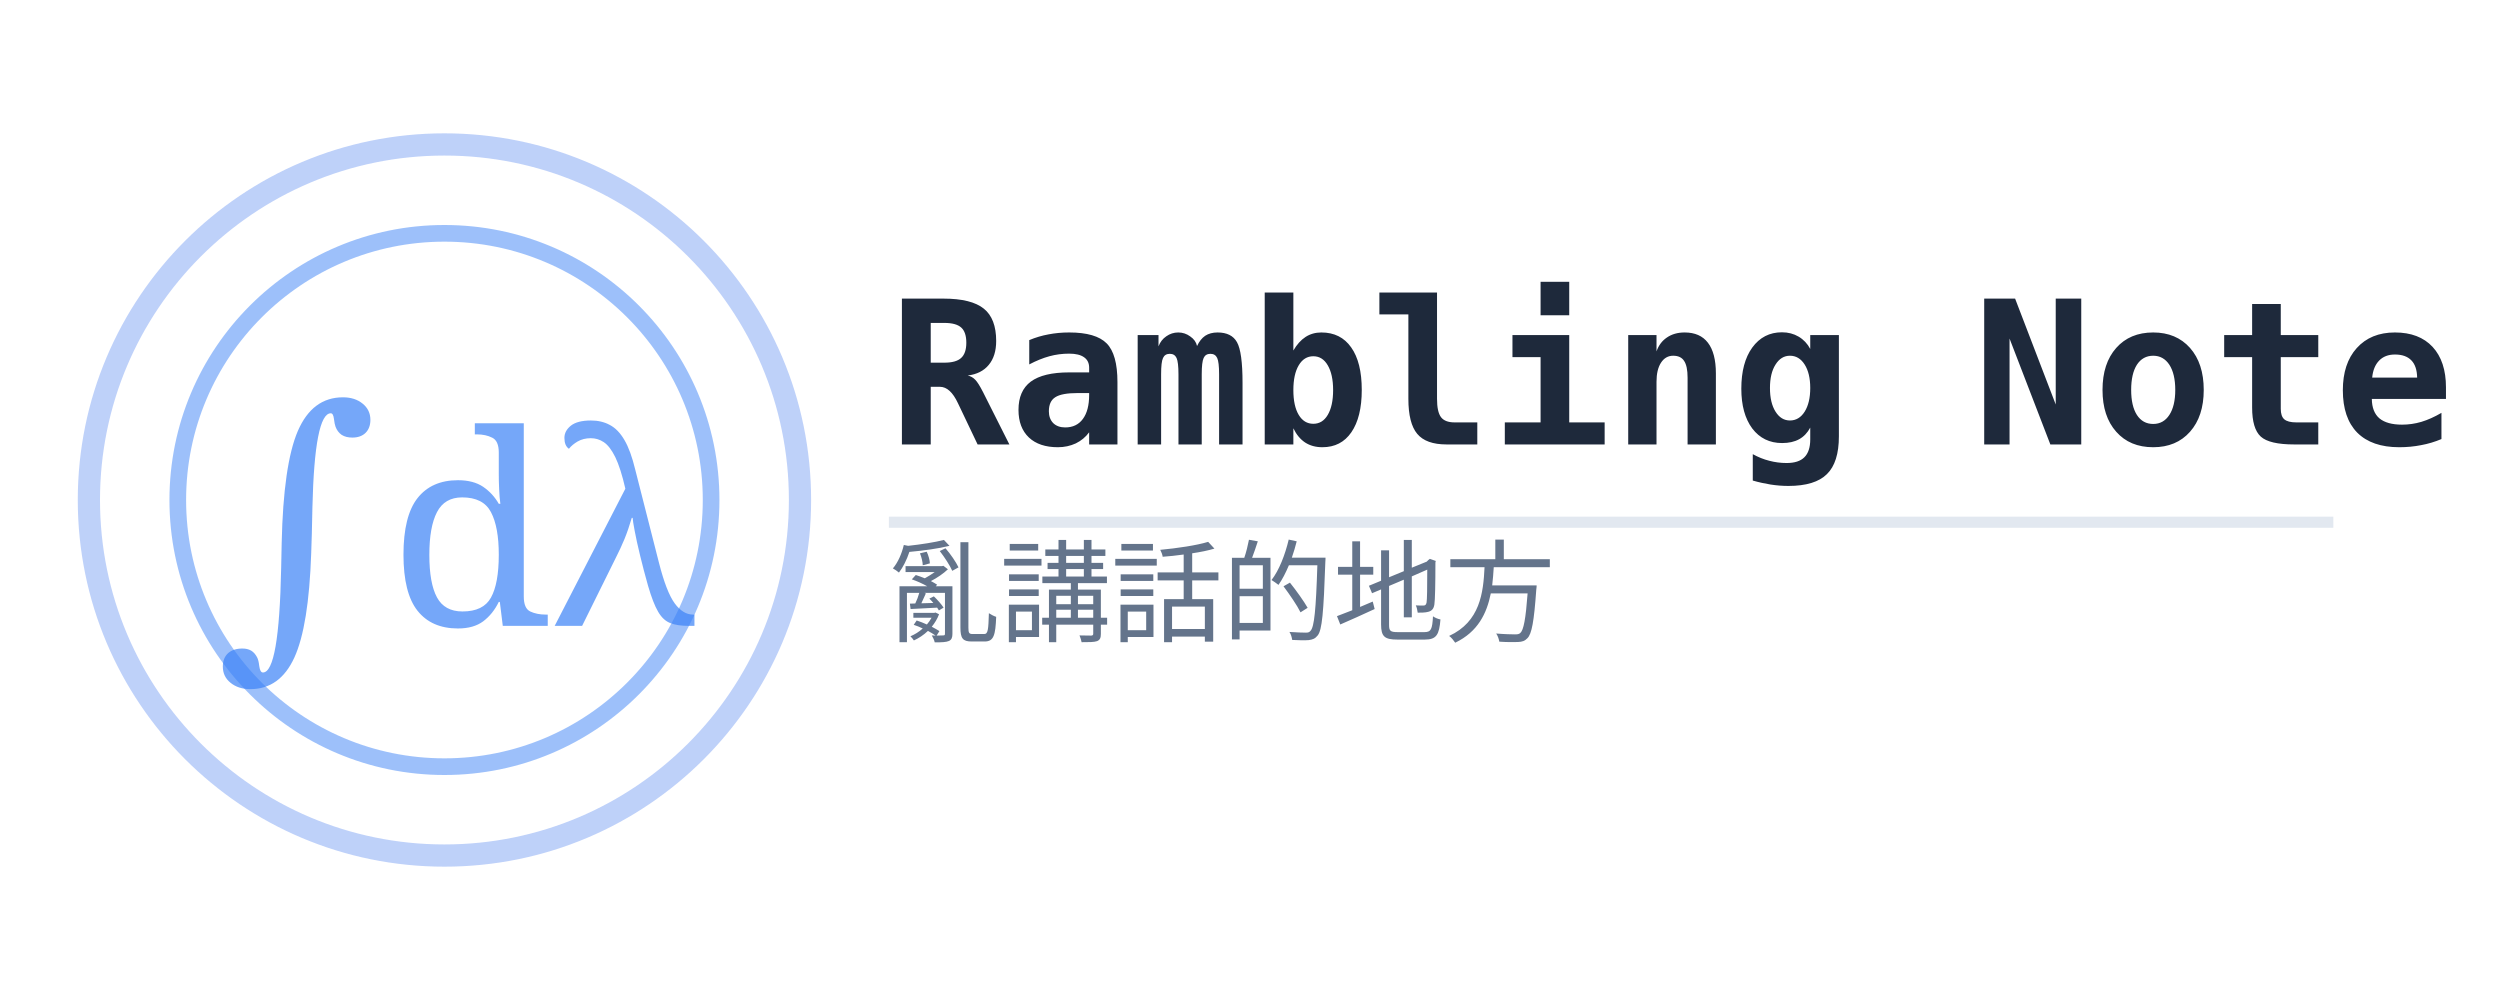
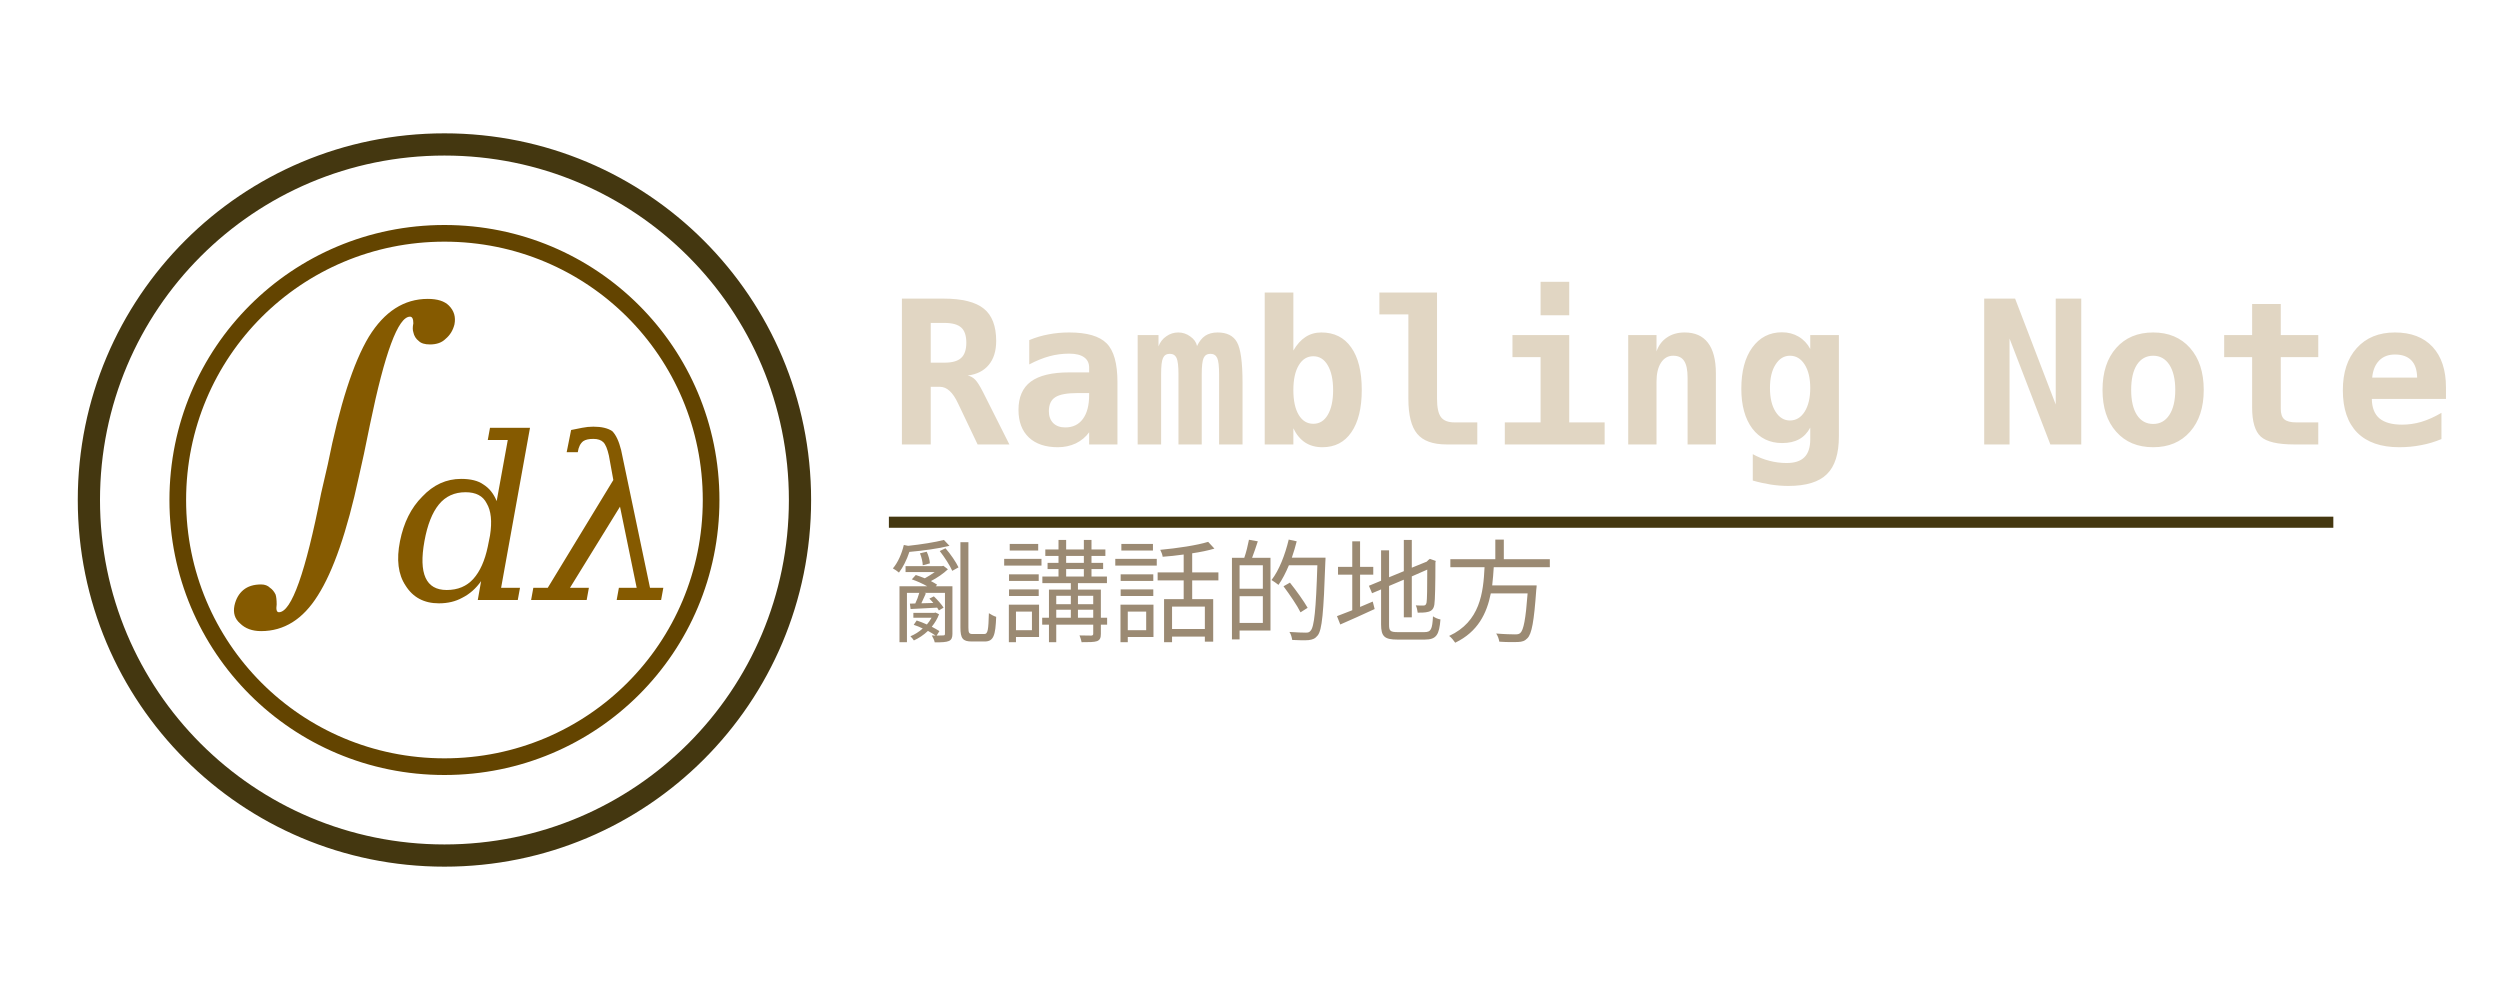
<svg xmlns="http://www.w3.org/2000/svg" width="200" height="80" viewBox="0 0 225 80" fill="none">
-   <circle cx="40" cy="40" r="32" stroke="#2563eb" stroke-width="2" fill="none" opacity="0.3" />
-   <circle cx="40" cy="40" r="24" stroke="#3b82f6" stroke-width="1.5" fill="none" opacity="0.5" />
-   <text x="34" y="44" font-family="serif" font-size="28" fill="#3b82f6" text-anchor="end" dominant-baseline="middle" opacity="0.7">∫</text>
-   <text x="35" y="43" font-family="serif" font-size="24" fill="#3b82f6" text-anchor="start" dominant-baseline="middle" opacity="0.7">dλ</text>
-   <text x="80" y="35" font-family="monospace" font-size="18" font-weight="bold" fill="#1e293b">Rambling Note</text>
-   <text x="80" y="52" font-family="monospace" font-size="10" fill="#64748b">亂講話的地方</text>
-   <line x1="80" y1="42" x2="210" y2="42" stroke="#e2e8f0" stroke-width="1" />
+   <style>.a{fill:none;stroke:#443710;stroke-width:2}.b{fill:none;stroke:#634400;stroke-width:1.5}.c{fill:#855a00}</style>
+   <path fill-rule="evenodd" class="a" d="m40 72c-17.7 0-32-14.3-32-32 0-17.7 14.3-32 32-32 17.7 0 32 14.3 32 32 0 17.7-14.3 32-32 32z" />
+   <path fill-rule="evenodd" class="b" d="m40 64c-13.3 0-24-10.7-24-24 0-13.3 10.7-24 24-24 13.3 0 24 10.7 24 24 0 13.3-10.7 24-24 24z" />
+   <path class="c" d="m25.1 50.1q1.7 0 3.8-10.7 0.4-1.7 0.6-2.6 1.6-8 3.7-11.5 2.1-3.4 5.3-3.4 1.3 0 1.9 0.6 0.7 0.7 0.5 1.7-0.2 0.8-0.8 1.3-0.5 0.5-1.4 0.5-0.7 0-1-0.3-0.4-0.3-0.5-0.8-0.1-0.3 0-0.8 0-0.6-0.3-0.6-1.6 0-3.6 9.7-0.6 3-1 4.7-1.6 7.4-3.7 10.7-2 3.2-5.1 3.2-1.2 0-1.9-0.7-0.7-0.6-0.5-1.6 0.2-0.9 0.8-1.4 0.6-0.5 1.6-0.5 0.5 0 0.8 0.3 0.3 0.2 0.5 0.6 0.1 0.3 0.1 0.9-0.1 0.7 0.2 0.7z" />
+   <path fill-rule="evenodd" class="c" d="m47.7 33.5l-2.6 14.4h1.7l-0.2 1.1h-3.6l0.3-1.7q-0.7 1-1.7 1.5-0.9 0.5-2.1 0.5-2 0-3-1.6-1-1.5-0.5-4 0.5-2.5 2-4 1.5-1.6 3.5-1.6 1.3 0 2 0.5 0.8 0.5 1.2 1.5l1-5.5h-1.8l0.2-1.1zm-3.8 10.7l0.2-1q0.3-1.9-0.3-2.9-0.5-1-1.9-1-1.5 0-2.4 1.1-0.9 1.1-1.3 3.3-0.4 2.2 0.1 3.3 0.5 1.1 1.9 1.1 1.5 0 2.4-1 0.9-1 1.3-2.9zm11.3-6l-0.4-2.2q-0.2-0.9-0.5-1.2-0.3-0.3-0.9-0.3-0.6 0-0.9 0.2-0.4 0.3-0.5 1h-1l0.4-2q0.5-0.1 1-0.2 0.5-0.1 1-0.1 1.1 0 1.7 0.4 0.5 0.5 0.8 1.7l2.6 12.4h1.2l-0.2 1.1h-4l0.2-1.1h1.6l-1.5-7.3-4.5 7.3h1.7l-0.2 1.1h-5l0.2-1.1h1.3z" />
+   <text x="80" y="35" font-family="monospace" font-size="18" font-weight="bold" fill="#E1D6C3">Rambling Note</text>
+   <text x="80" y="52" font-family="monospace" font-size="10" fill="#9B8A73">亂講話的地方</text>
+   <line x1="80" y1="42" x2="210" y2="42" stroke="#443710" stroke-width="1" />
</svg>
